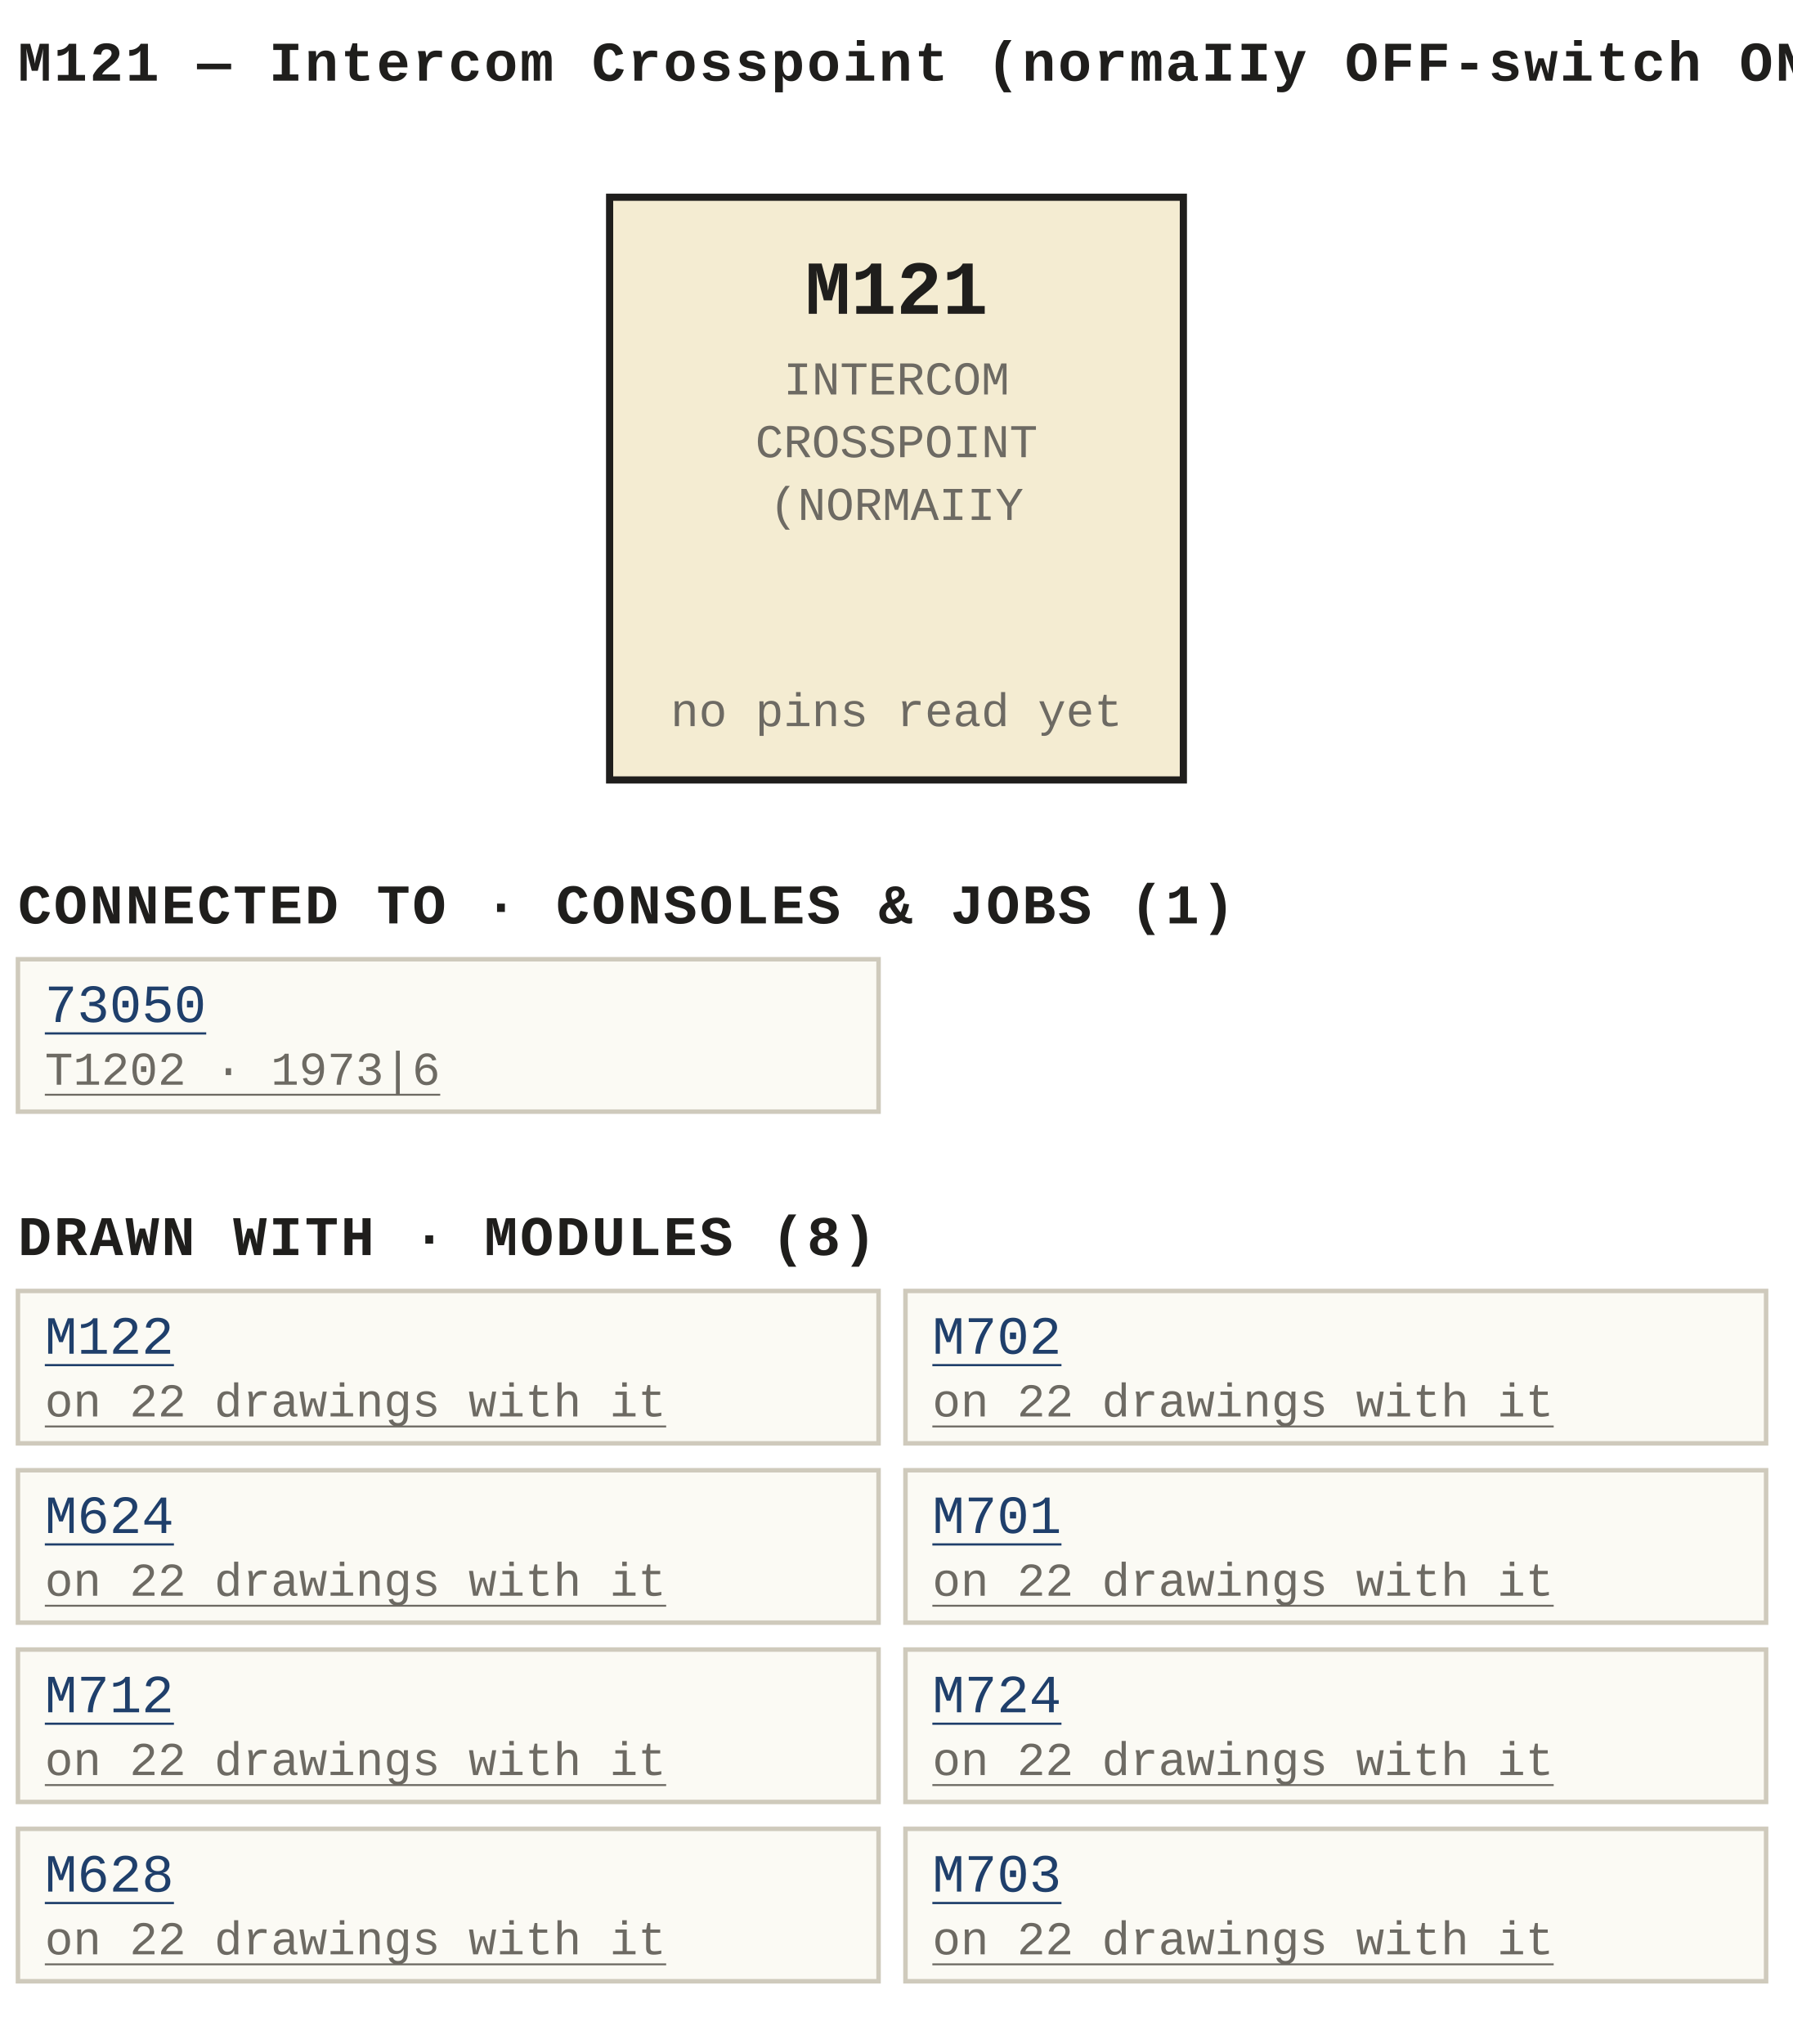
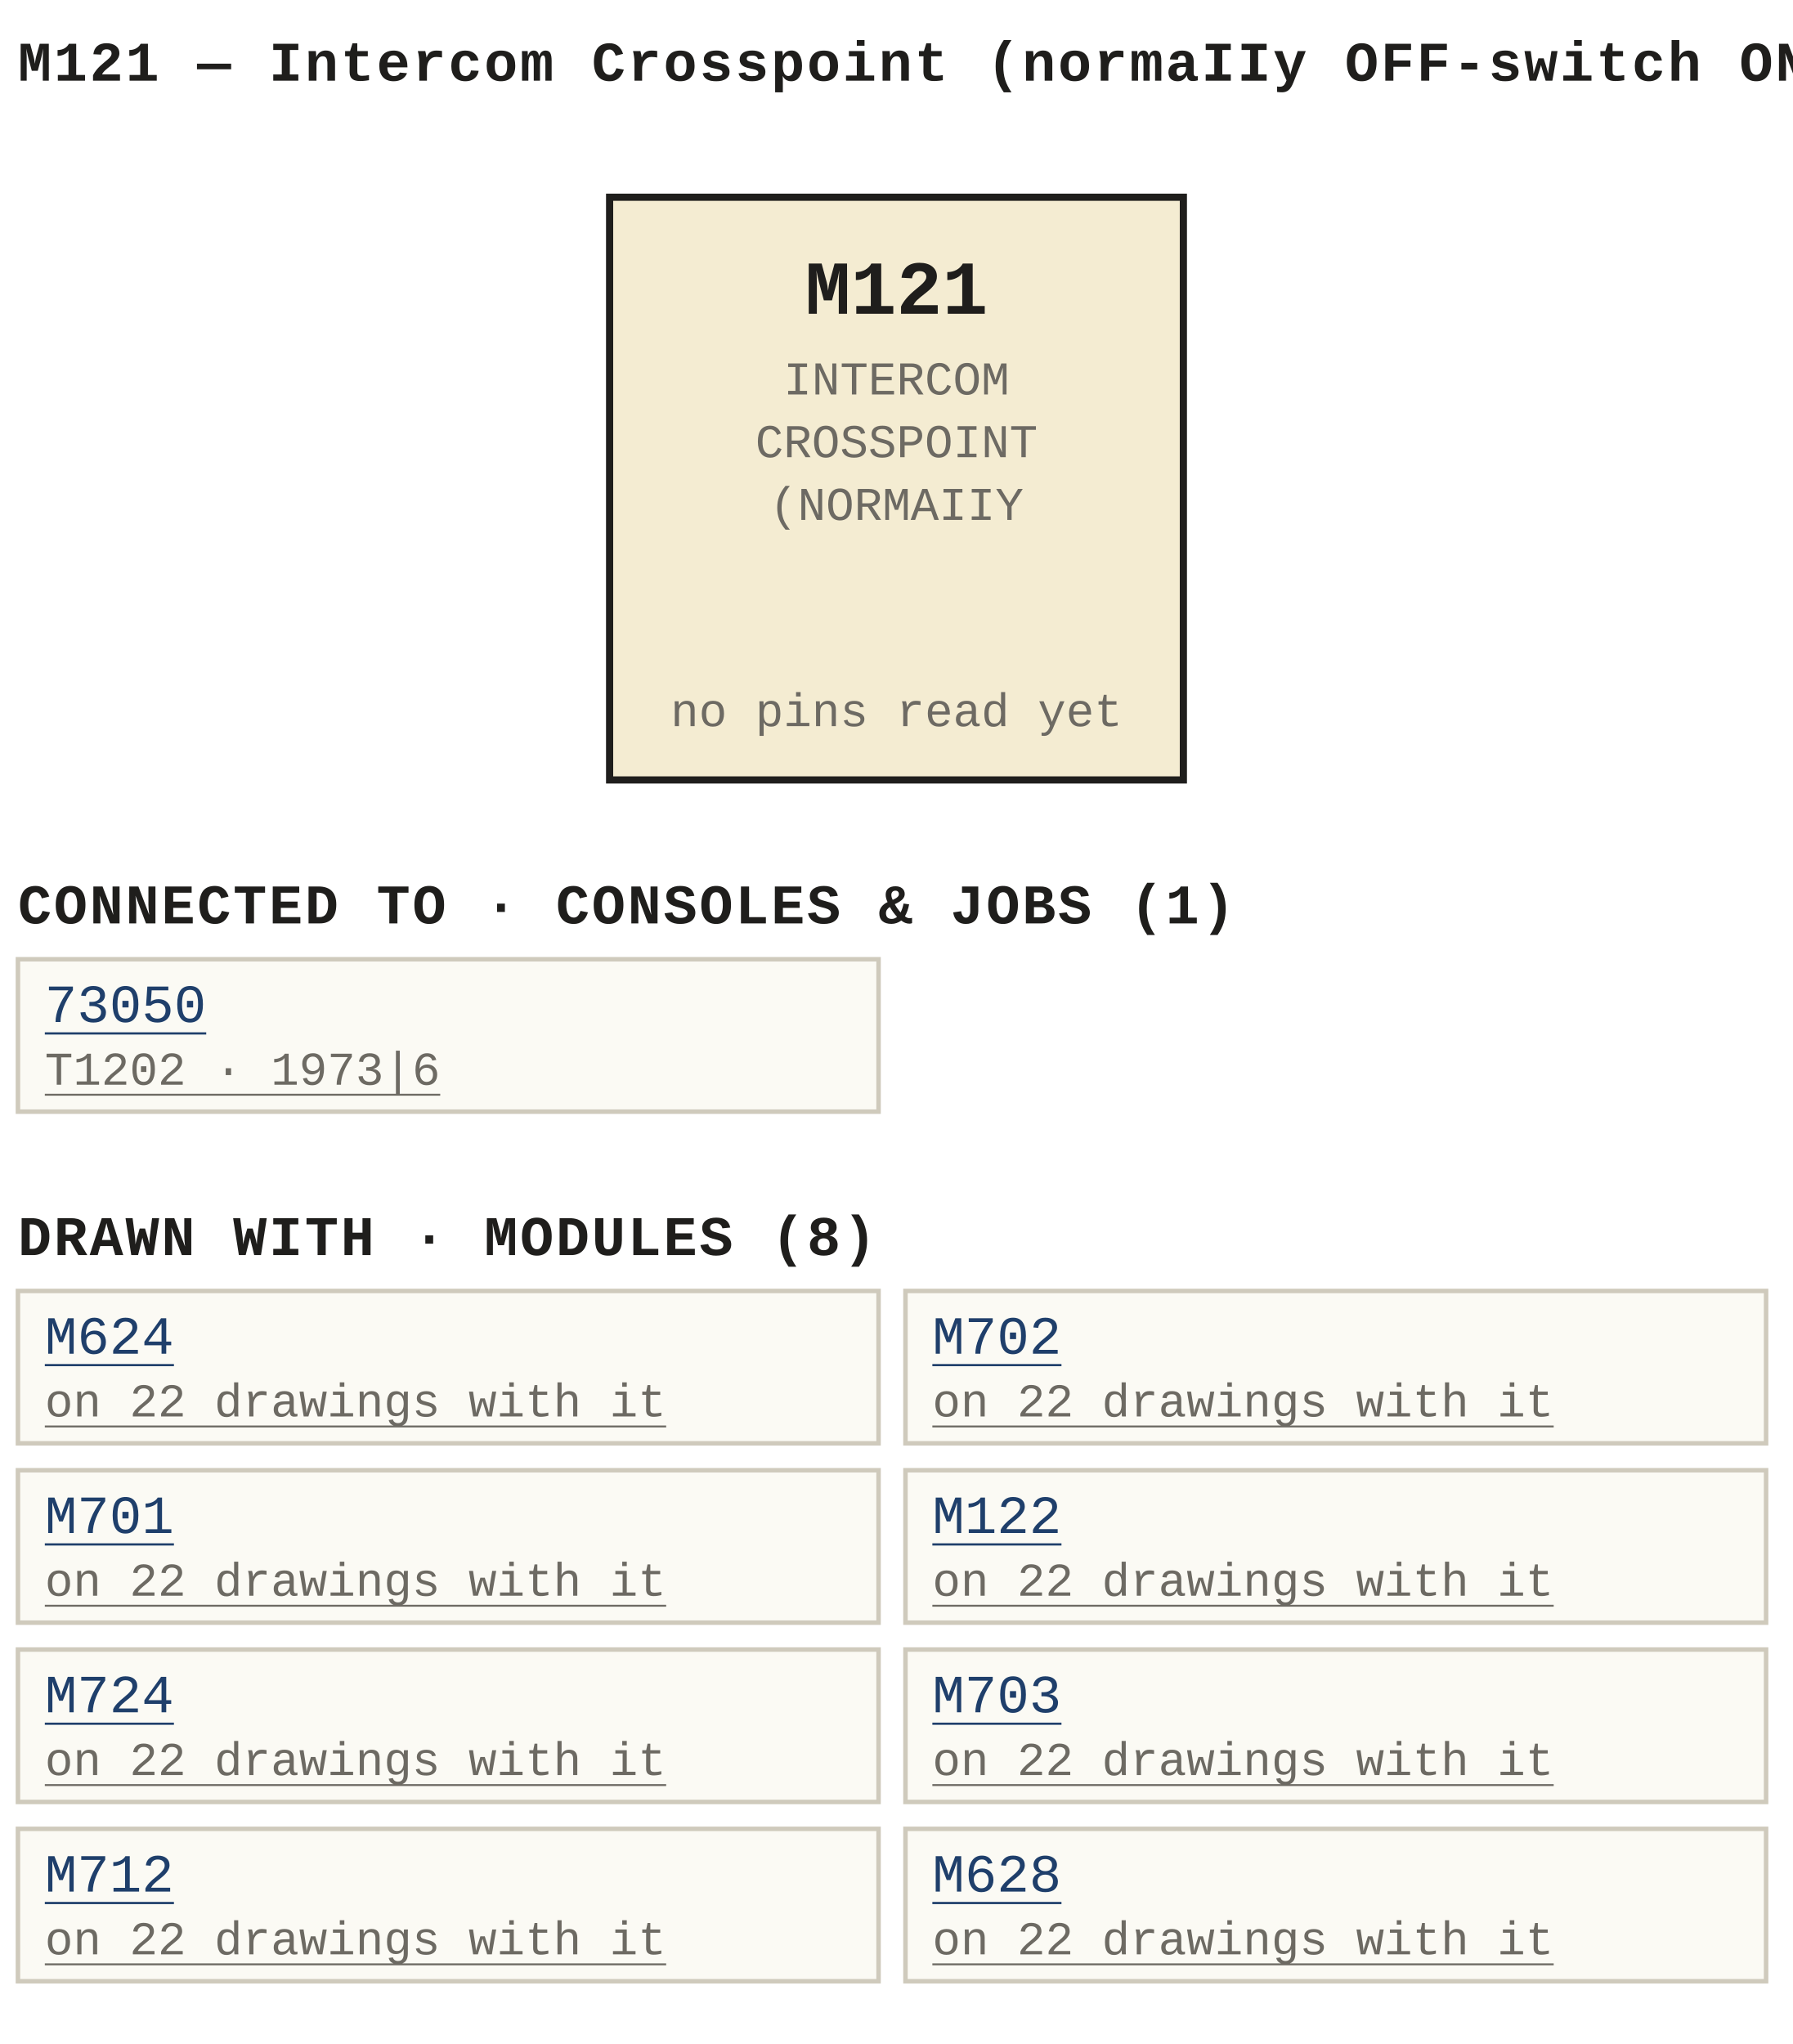
<svg xmlns="http://www.w3.org/2000/svg" class="wp" viewBox="0 0 400 456" width="400" height="456" role="img" aria-label="M121 connections" style="width:100%;max-width:500px;height:auto;background:#fbfaf4">
  <style>.wp text{font-family:"Courier Prime","Courier New",Courier,monospace;fill:#1f1e1c;font-size:12px} .wp .f{fill:#6d6a63;font-size:10.5px} .wp .h{font-size:12.5px;font-weight:700;letter-spacing:.04em} .wp .b{font-size:17px;font-weight:700} .wp a text{fill:#1f3f6b;text-decoration:underline} .wp a:hover rect{fill:#efe9d2}</style>
  <text x="4" y="18" class="h">M121 — Intercom Crosspoint (normaIIy OFF-switch ON)</text>
  <rect x="136" y="44" width="128" height="130" fill="#f4ecd2" stroke="#1f1e1c" stroke-width="1.6" />
  <text x="200.0" y="70" class="b" text-anchor="middle">M121</text>
  <text x="200.0" y="88" class="f" text-anchor="middle">INTERCOM</text>
  <text x="200.0" y="102" class="f" text-anchor="middle">CROSSPOINT</text>
  <text x="200.0" y="116" class="f" text-anchor="middle">(NORMAIIY</text>
  <text x="200.0" y="162" class="f" text-anchor="middle">no pins read yet</text>
  <text x="4" y="206" class="h">CONNECTED TO · CONSOLES &amp; JOBS (1)</text>
  <a href="../../PAGES/Job-73050.html">
    <rect x="4" y="214" width="192" height="34" fill="#fbfaf4" stroke="#cfcabc" />
    <text x="10" y="228">73050</text>
    <text x="10" y="242" class="f">T1202 · 1973|6</text>
  </a>
  <text x="4" y="280" class="h">DRAWN WITH · MODULES (8)</text>
-   <a href="../../PAGES/M122.html">
+   <a href="../../PAGES/M624.html">
    <rect x="4" y="288" width="192" height="34" fill="#fbfaf4" stroke="#cfcabc" />
-     <text x="10" y="302">M122</text>
+     <text x="10" y="302">M624</text>
    <text x="10" y="316" class="f">on 22 drawings with it</text>
  </a>
  <a href="../../PAGES/M702.html">
    <rect x="202" y="288" width="192" height="34" fill="#fbfaf4" stroke="#cfcabc" />
    <text x="208" y="302">M702</text>
    <text x="208" y="316" class="f">on 22 drawings with it</text>
  </a>
-   <a href="../../PAGES/M624.html">
+   <a href="../../PAGES/M701.html">
    <rect x="4" y="328" width="192" height="34" fill="#fbfaf4" stroke="#cfcabc" />
-     <text x="10" y="342">M624</text>
+     <text x="10" y="342">M701</text>
    <text x="10" y="356" class="f">on 22 drawings with it</text>
  </a>
-   <a href="../../PAGES/M701.html">
+   <a href="../../PAGES/M122.html">
    <rect x="202" y="328" width="192" height="34" fill="#fbfaf4" stroke="#cfcabc" />
-     <text x="208" y="342">M701</text>
+     <text x="208" y="342">M122</text>
    <text x="208" y="356" class="f">on 22 drawings with it</text>
  </a>
-   <a href="../../PAGES/M712.html">
+   <a href="../../PAGES/M724.html">
    <rect x="4" y="368" width="192" height="34" fill="#fbfaf4" stroke="#cfcabc" />
-     <text x="10" y="382">M712</text>
+     <text x="10" y="382">M724</text>
    <text x="10" y="396" class="f">on 22 drawings with it</text>
  </a>
-   <a href="../../PAGES/M724.html">
+   <a href="../../PAGES/M703.html">
    <rect x="202" y="368" width="192" height="34" fill="#fbfaf4" stroke="#cfcabc" />
-     <text x="208" y="382">M724</text>
+     <text x="208" y="382">M703</text>
    <text x="208" y="396" class="f">on 22 drawings with it</text>
  </a>
-   <a href="../../PAGES/M628.html">
+   <a href="../../PAGES/M712.html">
    <rect x="4" y="408" width="192" height="34" fill="#fbfaf4" stroke="#cfcabc" />
-     <text x="10" y="422">M628</text>
+     <text x="10" y="422">M712</text>
    <text x="10" y="436" class="f">on 22 drawings with it</text>
  </a>
-   <a href="../../PAGES/M703.html">
+   <a href="../../PAGES/M628.html">
    <rect x="202" y="408" width="192" height="34" fill="#fbfaf4" stroke="#cfcabc" />
-     <text x="208" y="422">M703</text>
+     <text x="208" y="422">M628</text>
    <text x="208" y="436" class="f">on 22 drawings with it</text>
  </a>
</svg>
